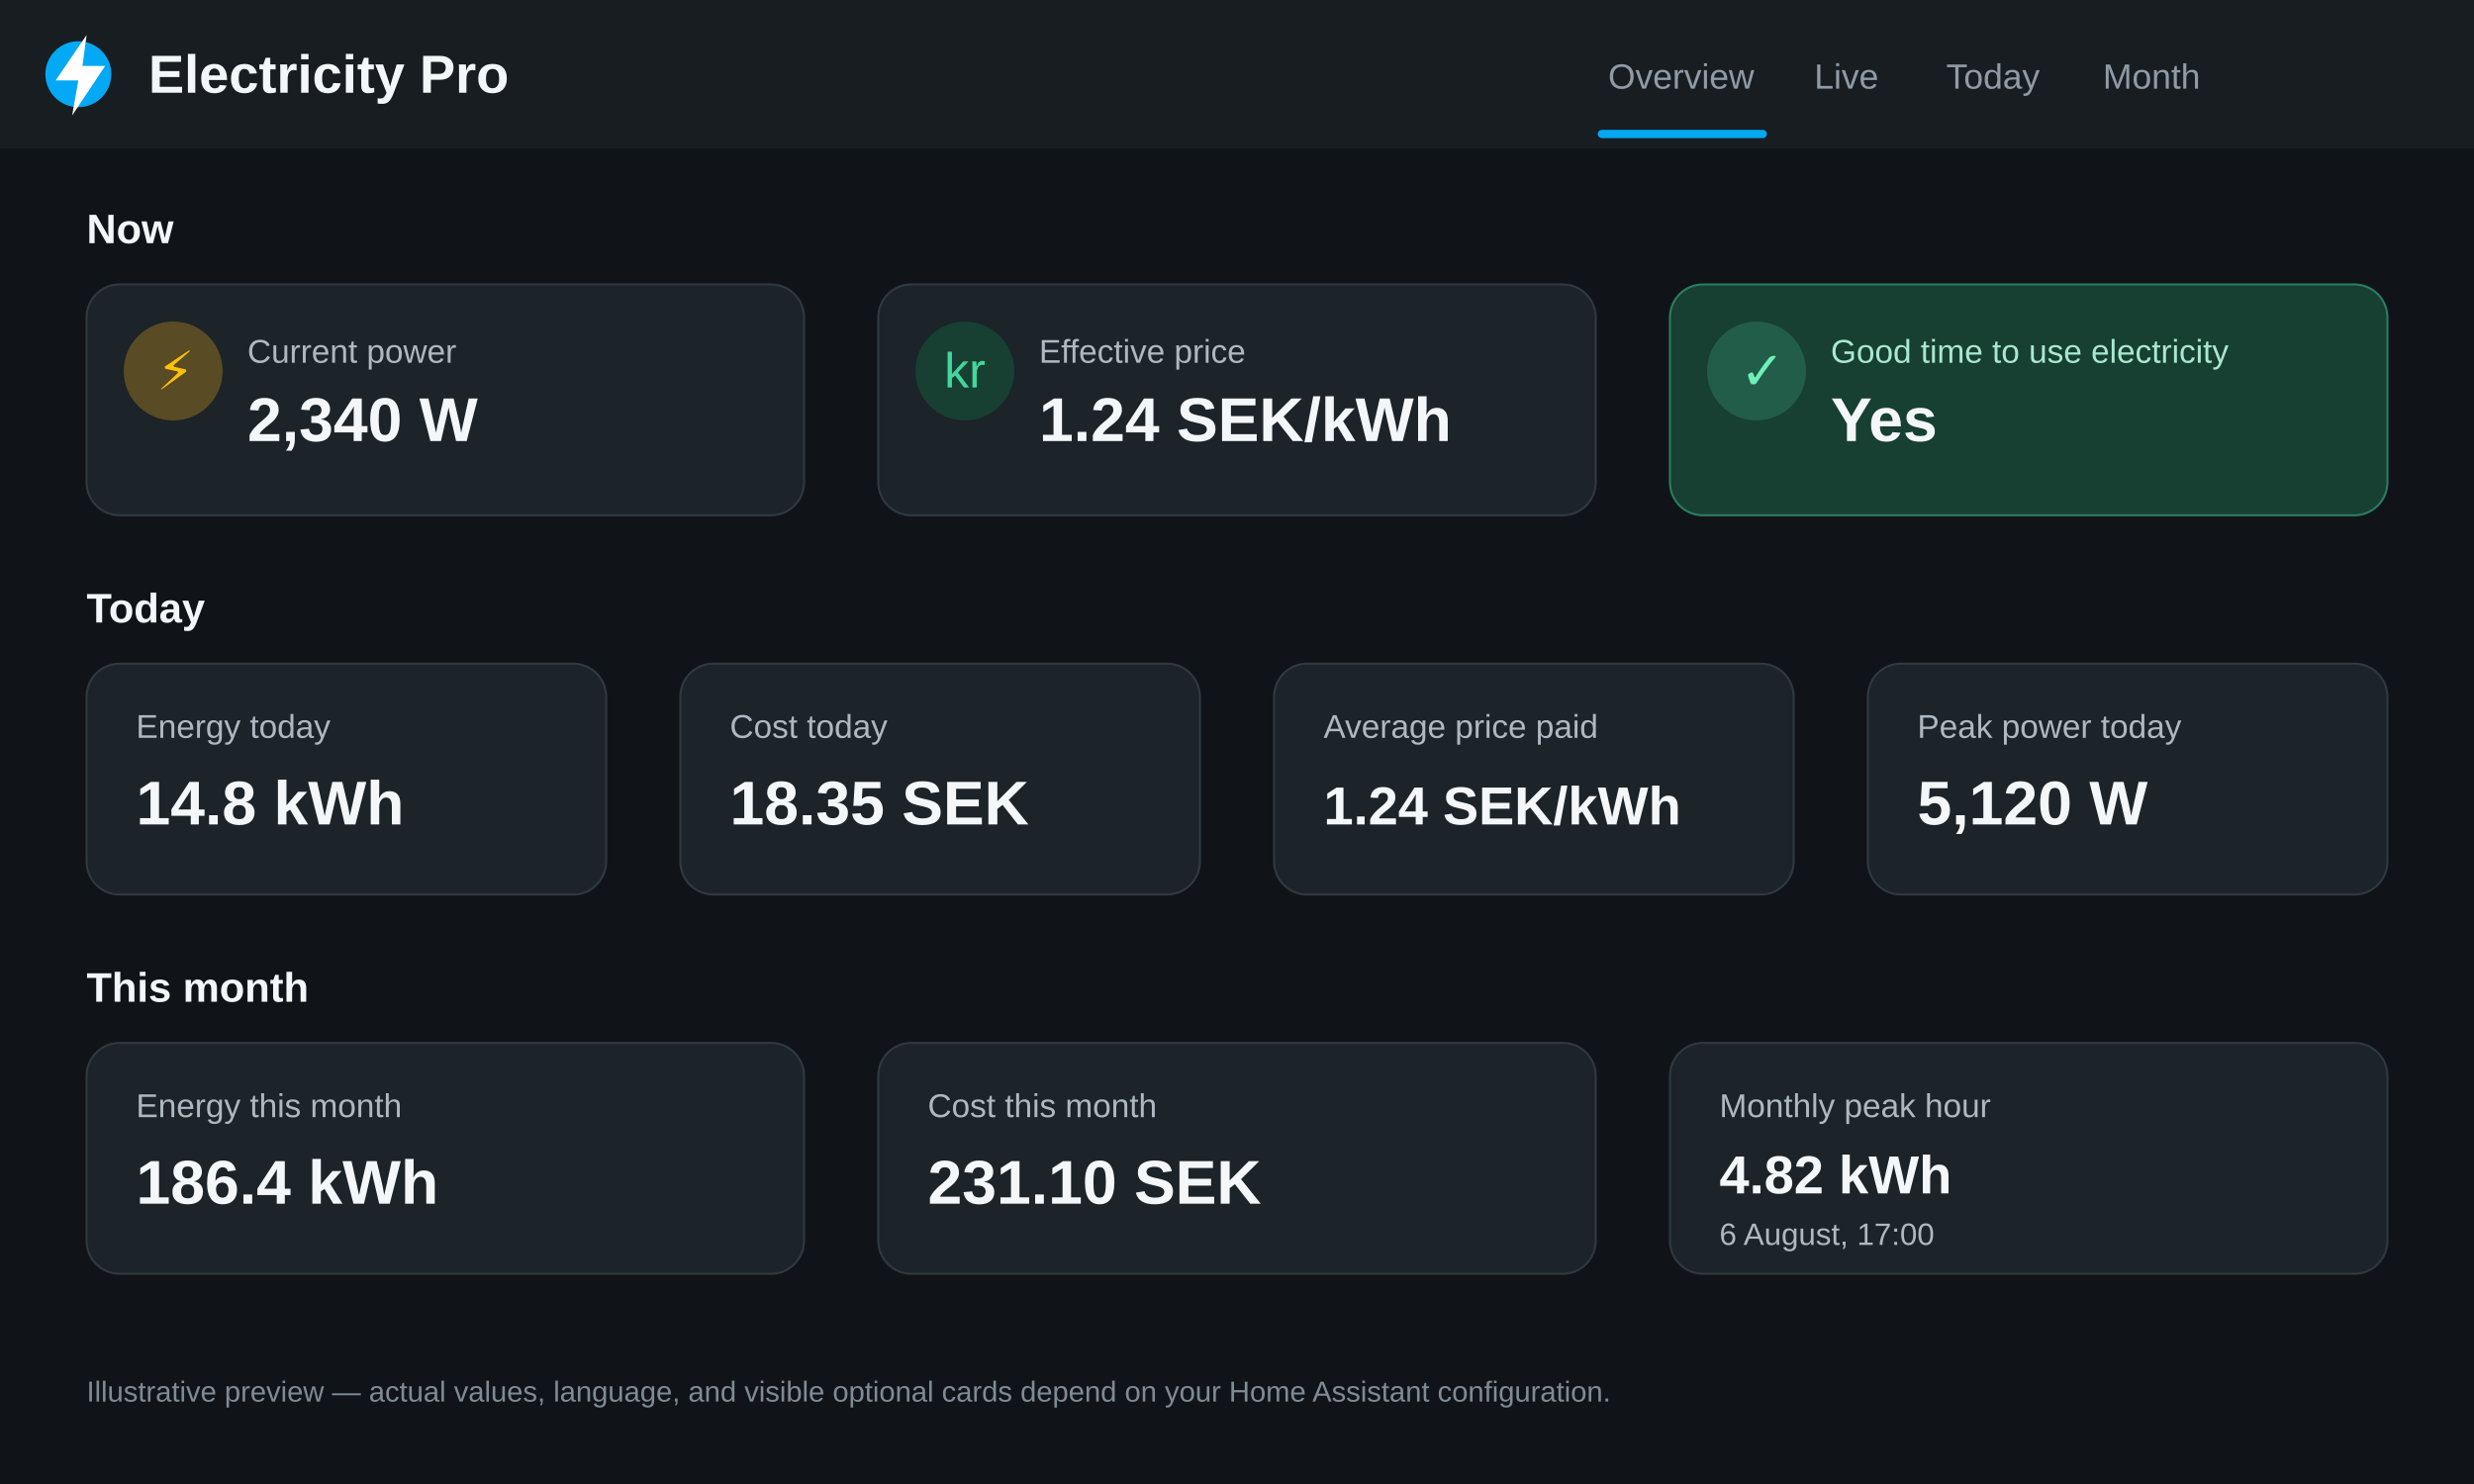
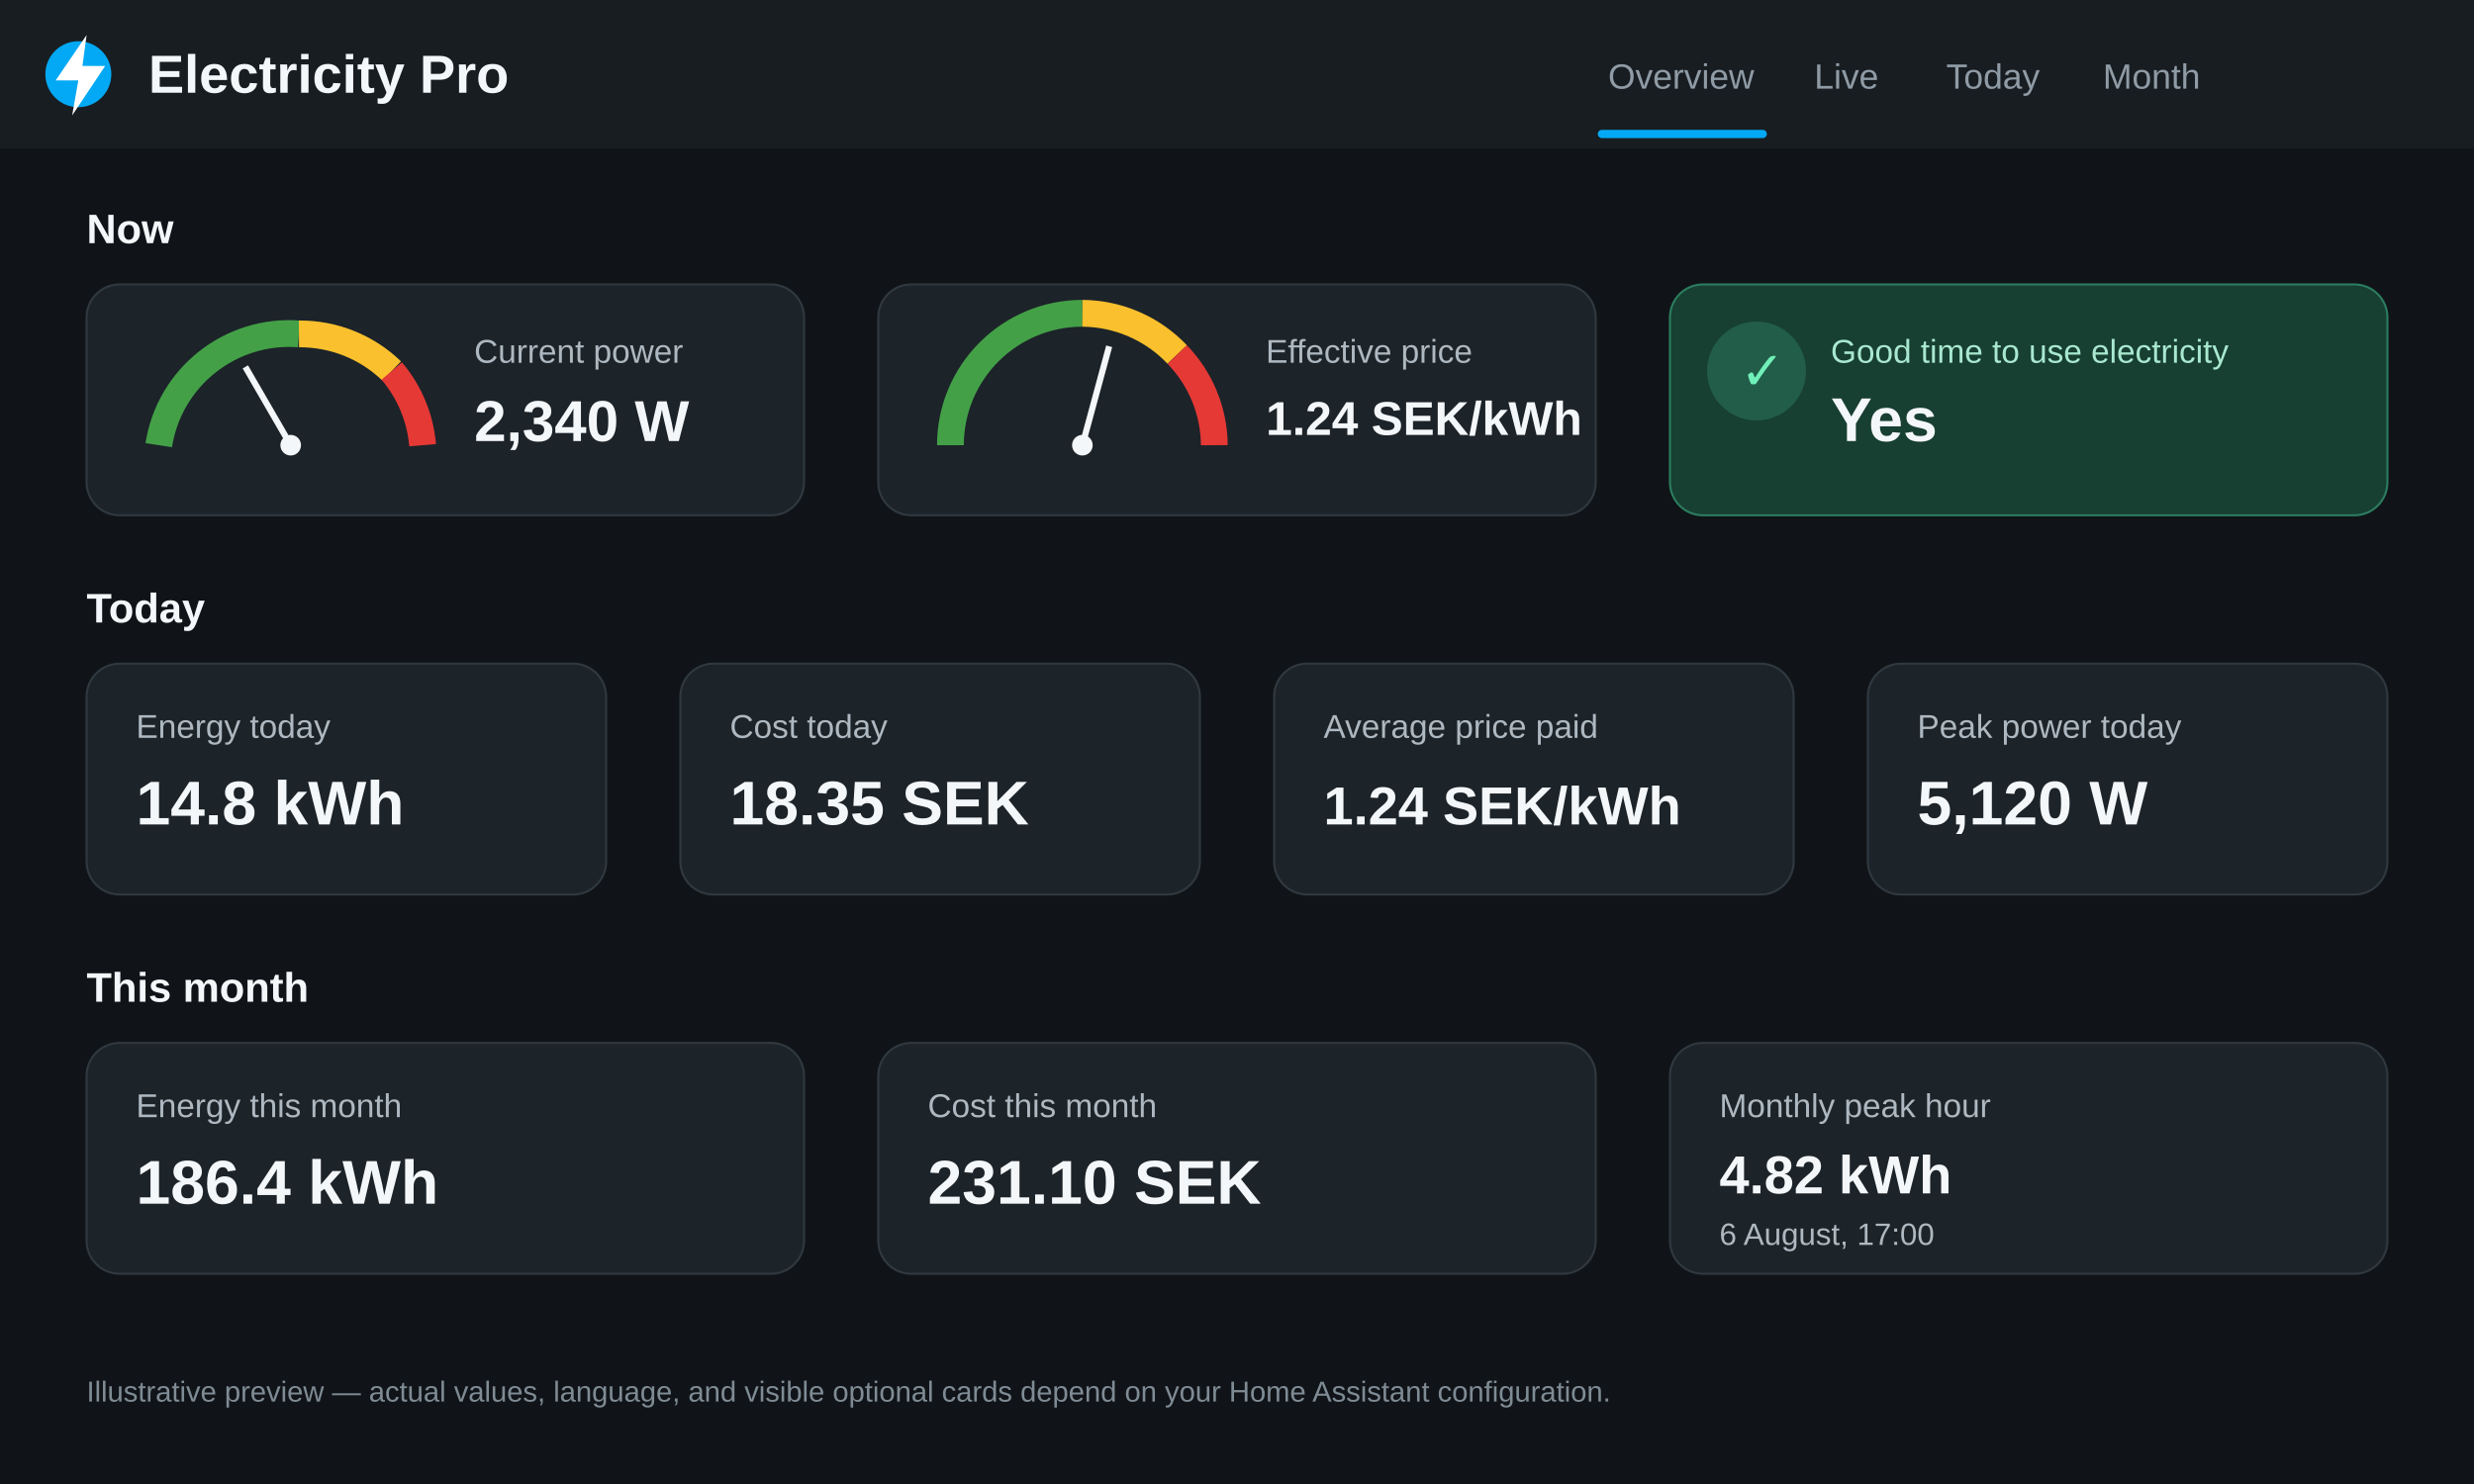
<svg xmlns="http://www.w3.org/2000/svg" width="1200" height="720" viewBox="0 0 1200 720" role="img" aria-labelledby="title desc">
  <rect width="1200" height="720" fill="#101418" />
  <rect width="1200" height="72" fill="#181d22" />
  <circle cx="38" cy="36" r="16" fill="#03a9f4" />
  <path d="M42 17L27 39h11l-3 17 16-24H40z" fill="#fff" />
  <text x="72" y="45" fill="#f4f7f9" font-family="Arial, sans-serif" font-size="26" font-weight="700">Electricity Pro</text>
  <text x="780" y="43" fill="#8f9ba5" font-family="Arial, sans-serif" font-size="17">Overview</text>
  <text x="880" y="43" fill="#8f9ba5" font-family="Arial, sans-serif" font-size="17">Live</text>
  <text x="944" y="43" fill="#8f9ba5" font-family="Arial, sans-serif" font-size="17">Today</text>
  <text x="1020" y="43" fill="#8f9ba5" font-family="Arial, sans-serif" font-size="17">Month</text>
  <rect x="775" y="63" width="82" height="4" rx="2" fill="#03a9f4" />
  <text x="42" y="118" fill="#f4f7f9" font-family="Arial, sans-serif" font-size="20" font-weight="700">Now</text>
  <g font-family="Arial, sans-serif">
    <g transform="translate(42 138)">
      <rect width="348" height="112" rx="16" fill="#1c2329" stroke="#303940" />
-       <circle cx="42" cy="42" r="24" fill="#594b23" />
-       <text x="34" y="51" fill="#ffc107" font-size="26">⚡</text>
-       <text x="78" y="38" fill="#aeb8c0" font-size="16">Current power</text>
-       <text x="78" y="76" fill="#f4f7f9" font-size="30" font-weight="700">2,340 W</text>
+       <path d="M35 78 A64 64 0 0 1 103 24" fill="none" stroke="#43a047" stroke-width="13" />
+       <path d="M103 24 A64 64 0 0 1 148 42" fill="none" stroke="#fbc02d" stroke-width="13" />
+       <path d="M148 42 A64 64 0 0 1 163 78" fill="none" stroke="#e53935" stroke-width="13" />
+       <line x1="99" y1="78" x2="77" y2="40" stroke="#f4f7f9" stroke-width="3" />
+       <circle cx="99" cy="78" r="5" fill="#f4f7f9" />
+       <text x="188" y="38" fill="#aeb8c0" font-size="16">Current power</text>
+       <text x="188" y="76" fill="#f4f7f9" font-size="28" font-weight="700">2,340 W</text>
    </g>
    <g transform="translate(426 138)">
      <rect width="348" height="112" rx="16" fill="#1c2329" stroke="#303940" />
-       <circle cx="42" cy="42" r="24" fill="#173f32" />
-       <text x="32" y="50" fill="#43d79e" font-size="24">kr</text>
-       <text x="78" y="38" fill="#aeb8c0" font-size="16">Effective price</text>
-       <text x="78" y="76" fill="#f4f7f9" font-size="30" font-weight="700">1.24 SEK/kWh</text>
+       <path d="M35 78 A64 64 0 0 1 99 14" fill="none" stroke="#43a047" stroke-width="13" />
+       <path d="M99 14 A64 64 0 0 1 145 34" fill="none" stroke="#fbc02d" stroke-width="13" />
+       <path d="M145 34 A64 64 0 0 1 163 78" fill="none" stroke="#e53935" stroke-width="13" />
+       <line x1="99" y1="78" x2="112" y2="30" stroke="#f4f7f9" stroke-width="3" />
+       <circle cx="99" cy="78" r="5" fill="#f4f7f9" />
+       <text x="188" y="38" fill="#aeb8c0" font-size="16">Effective price</text>
+       <text x="188" y="73" fill="#f4f7f9" font-size="23" font-weight="700">1.24 SEK/kWh</text>
    </g>
    <g transform="translate(810 138)">
      <rect width="348" height="112" rx="16" fill="#173f32" stroke="#2b7d5f" />
      <circle cx="42" cy="42" r="24" fill="#215d48" />
      <text x="34" y="51" fill="#70efb8" font-size="26">✓</text>
      <text x="78" y="38" fill="#a9e8d0" font-size="16">Good time to use electricity</text>
      <text x="78" y="76" fill="#f4f7f9" font-size="30" font-weight="700">Yes</text>
    </g>
  </g>
  <text x="42" y="302" fill="#f4f7f9" font-family="Arial, sans-serif" font-size="20" font-weight="700">Today</text>
  <g font-family="Arial, sans-serif">
    <g transform="translate(42 322)">
      <rect width="252" height="112" rx="16" fill="#1c2329" stroke="#303940" />
      <text x="24" y="36" fill="#aeb8c0" font-size="16">Energy today</text>
      <text x="24" y="78" fill="#f4f7f9" font-size="30" font-weight="700">14.8 kWh</text>
    </g>
    <g transform="translate(330 322)">
      <rect width="252" height="112" rx="16" fill="#1c2329" stroke="#303940" />
      <text x="24" y="36" fill="#aeb8c0" font-size="16">Cost today</text>
      <text x="24" y="78" fill="#f4f7f9" font-size="30" font-weight="700">18.35 SEK</text>
    </g>
    <g transform="translate(618 322)">
      <rect width="252" height="112" rx="16" fill="#1c2329" stroke="#303940" />
      <text x="24" y="36" fill="#aeb8c0" font-size="16">Average price paid</text>
      <text x="24" y="78" fill="#f4f7f9" font-size="26" font-weight="700">1.24 SEK/kWh</text>
    </g>
    <g transform="translate(906 322)">
      <rect width="252" height="112" rx="16" fill="#1c2329" stroke="#303940" />
      <text x="24" y="36" fill="#aeb8c0" font-size="16">Peak power today</text>
      <text x="24" y="78" fill="#f4f7f9" font-size="30" font-weight="700">5,120 W</text>
    </g>
  </g>
  <text x="42" y="486" fill="#f4f7f9" font-family="Arial, sans-serif" font-size="20" font-weight="700">This month</text>
  <g font-family="Arial, sans-serif">
    <g transform="translate(42 506)">
      <rect width="348" height="112" rx="16" fill="#1c2329" stroke="#303940" />
      <text x="24" y="36" fill="#aeb8c0" font-size="16">Energy this month</text>
      <text x="24" y="78" fill="#f4f7f9" font-size="30" font-weight="700">186.4 kWh</text>
    </g>
    <g transform="translate(426 506)">
      <rect width="348" height="112" rx="16" fill="#1c2329" stroke="#303940" />
      <text x="24" y="36" fill="#aeb8c0" font-size="16">Cost this month</text>
      <text x="24" y="78" fill="#f4f7f9" font-size="30" font-weight="700">231.10 SEK</text>
    </g>
    <g transform="translate(810 506)">
      <rect width="348" height="112" rx="16" fill="#1c2329" stroke="#303940" />
      <text x="24" y="36" fill="#aeb8c0" font-size="16">Monthly peak hour</text>
      <text x="24" y="73" fill="#f4f7f9" font-size="26" font-weight="700">4.82 kWh</text>
      <text x="24" y="98" fill="#aeb8c0" font-size="15">6 August, 17:00</text>
    </g>
  </g>
  <text x="42" y="680" fill="#7f8b94" font-family="Arial, sans-serif" font-size="14">Illustrative preview — actual values, language, and visible optional cards depend on your Home Assistant configuration.</text>
</svg>
